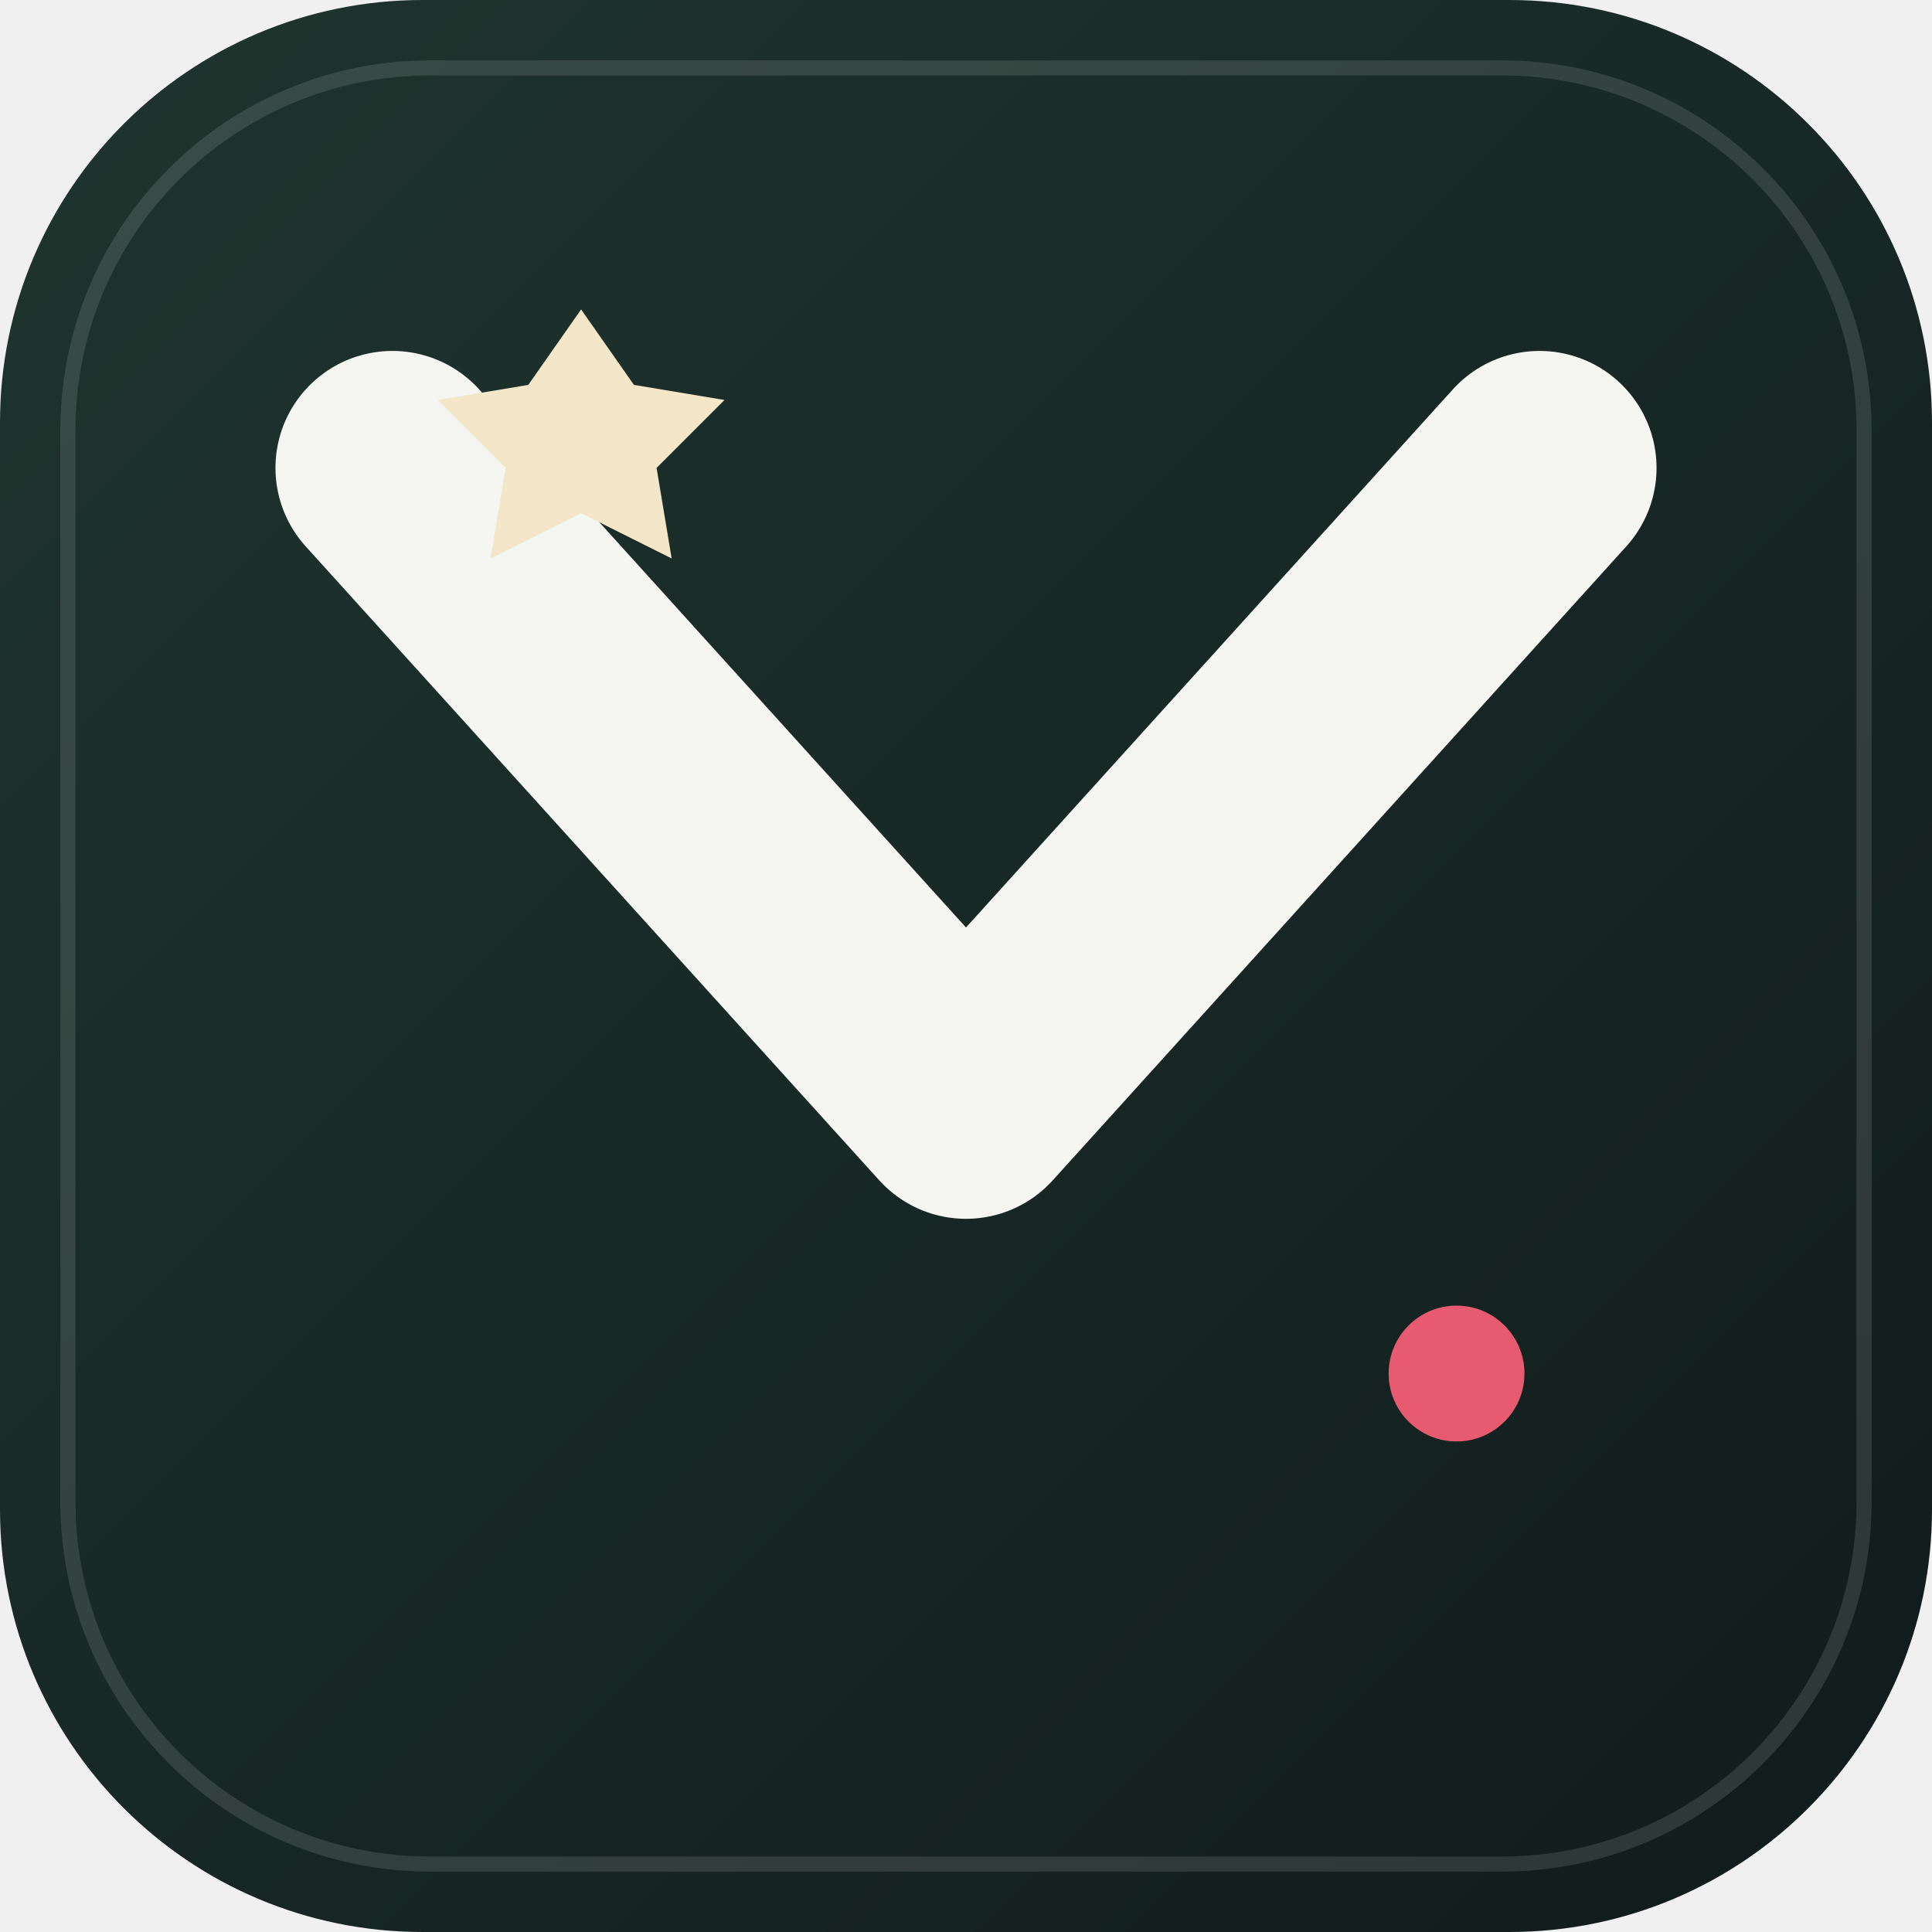
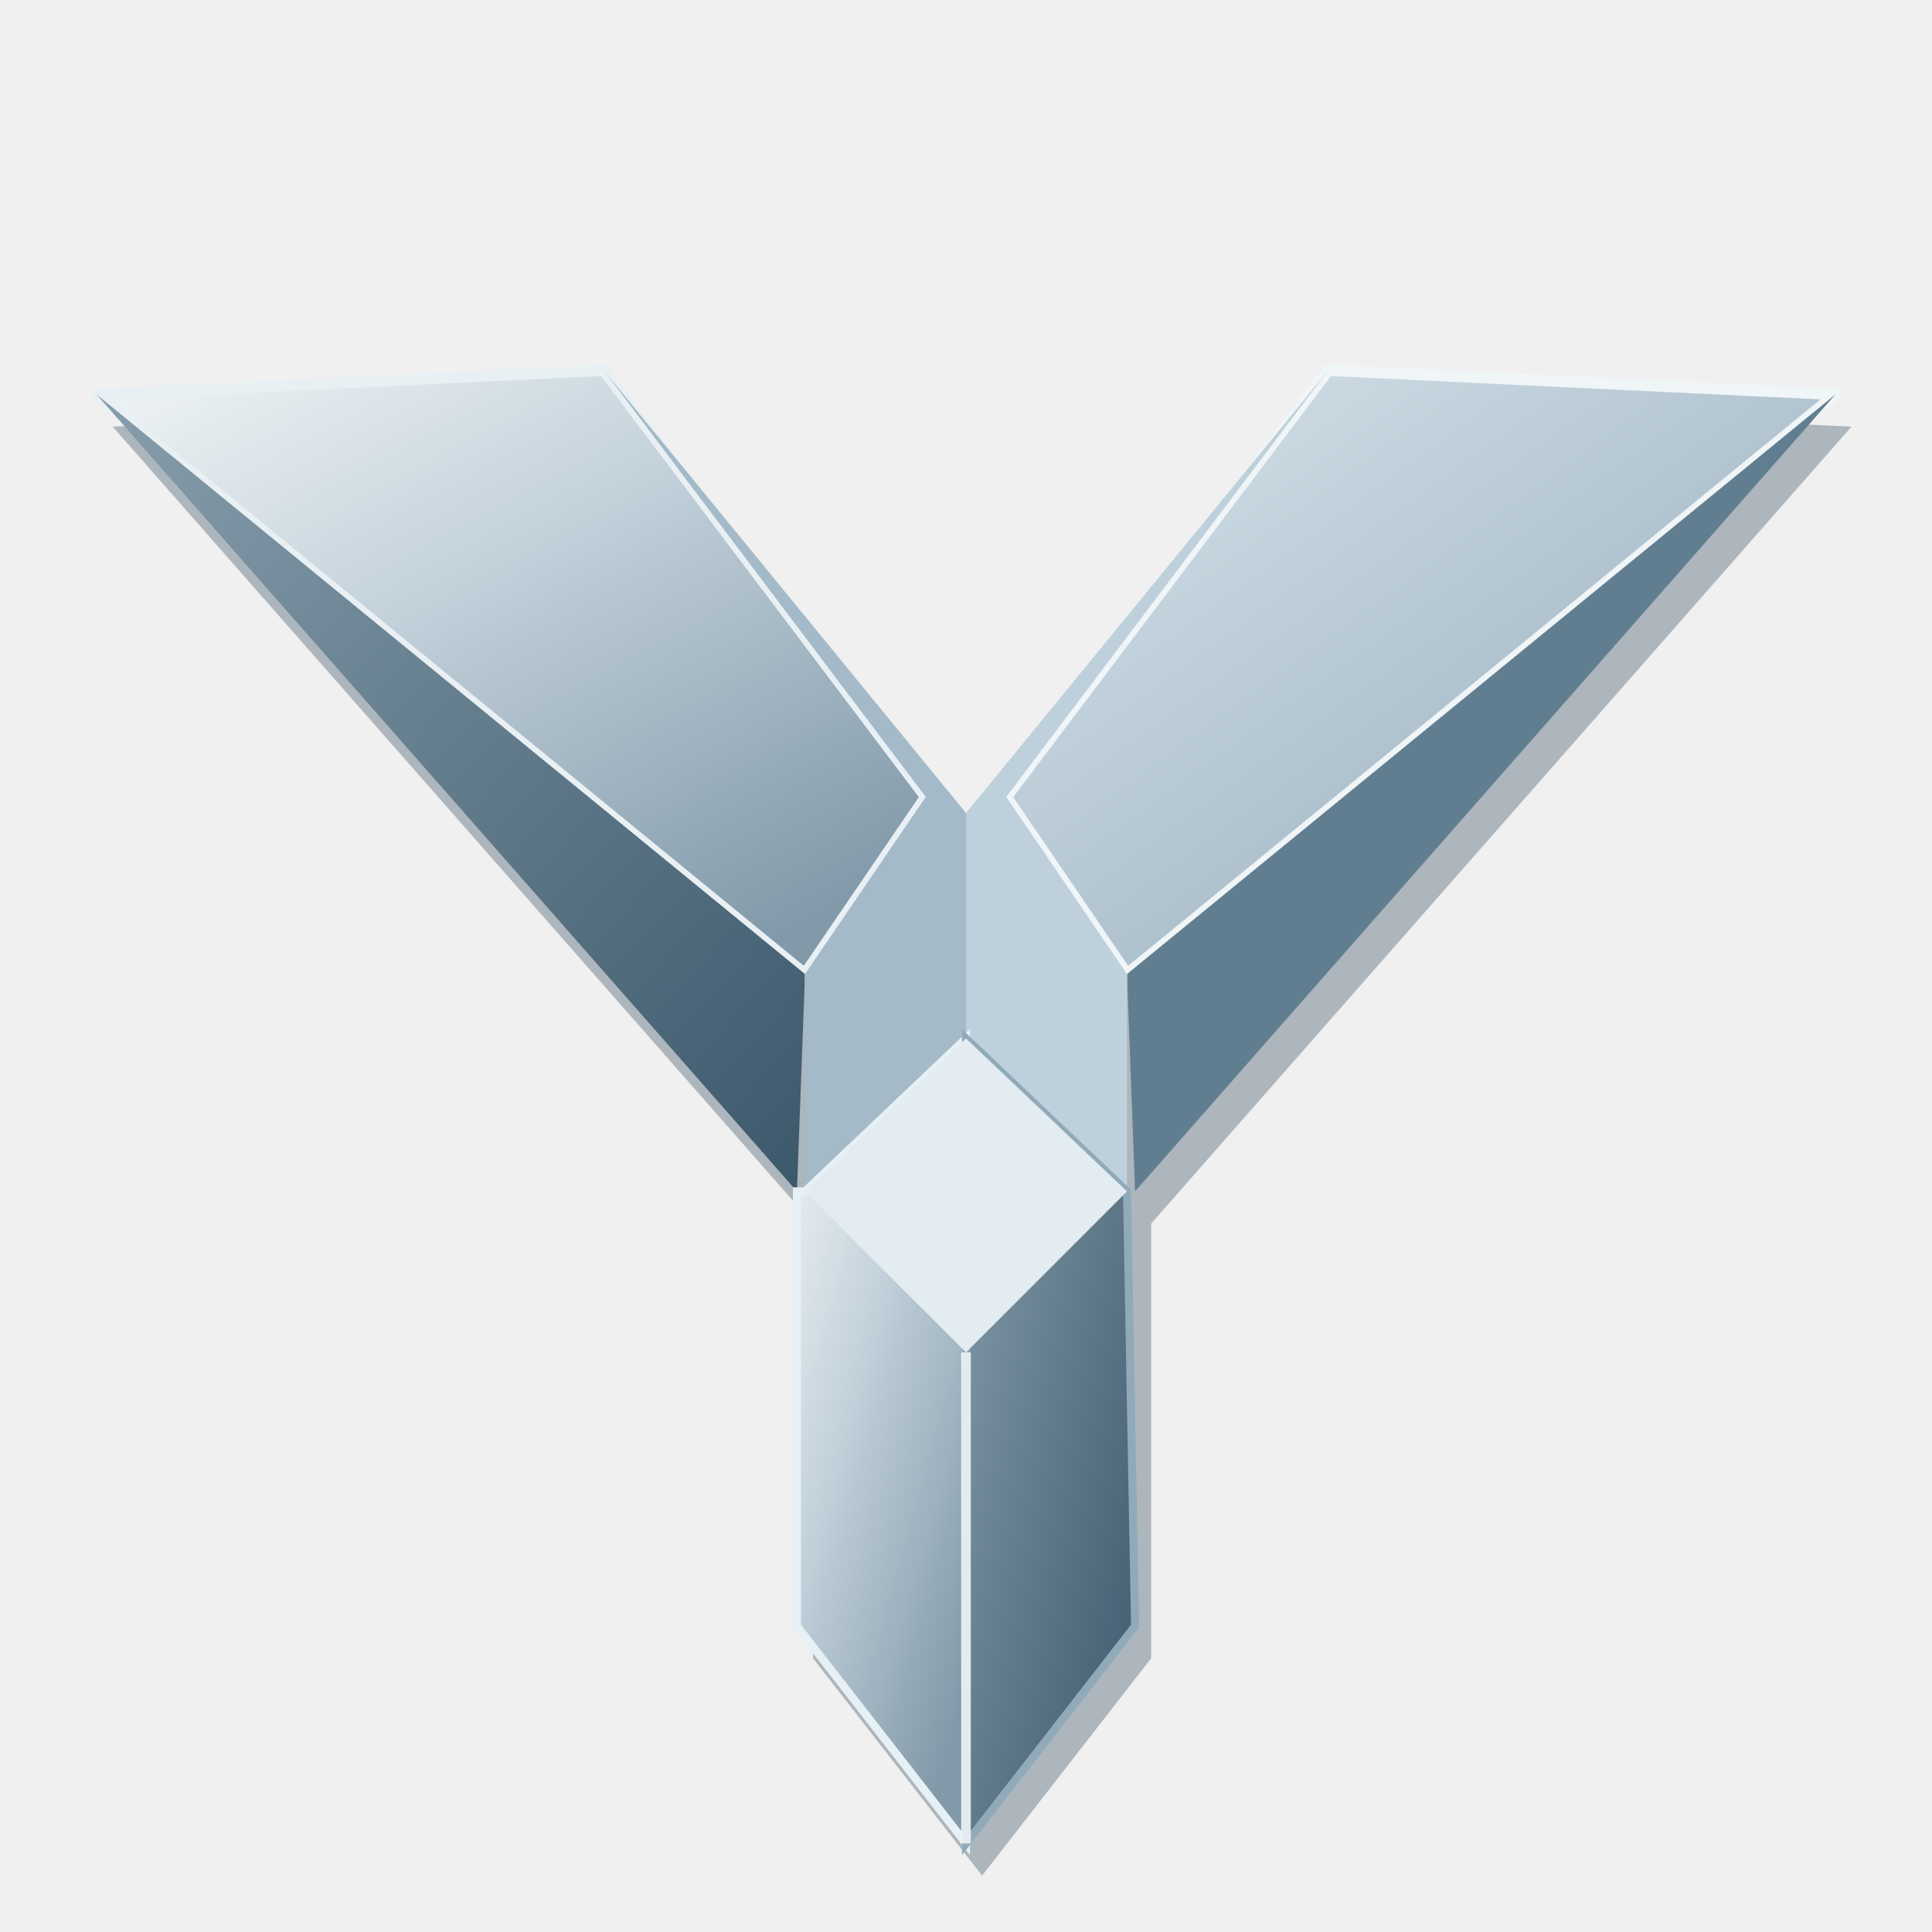
- <svg xmlns="http://www.w3.org/2000/svg" viewBox="0 0 256 256" role="img" aria-label="Yougata">
+ <svg xmlns="http://www.w3.org/2000/svg" viewBox="0 0 240 240" role="img" aria-labelledby="title desc">
  <defs>
-     <linearGradient id="bg" x1="0" y1="0" x2="1" y2="1">
-       <stop stop-color="#20352f" />
-       <stop offset="1" stop-color="#101b1b" />
+     <linearGradient id="silver" x1="0" y1="0" x2=".75" y2="1">
+       <stop stop-color="#f1f5f6" />
+       <stop offset=".4" stop-color="#c6d4dd" />
+       <stop offset="1" stop-color="#8199a9" />
    </linearGradient>
-     <linearGradient id="accent" x1="0" y1="0" x2="1" y2="1">
-       <stop stop-color="#ff8e92" />
-       <stop offset="1" stop-color="#d52f4b" />
+     <linearGradient id="edge" x1="0" y1="0" x2="1" y2="1">
+       <stop stop-color="#879eac" />
+       <stop offset="1" stop-color="#3c586b" />
+     </linearGradient>
+     <linearGradient id="right" x1="0" y1="0" x2="1" y2="1">
+       <stop stop-color="#d9e5ec" />
+       <stop offset="1" stop-color="#8da6b6" />
    </linearGradient>
  </defs>
-   <rect width="256" height="256" rx="56" fill="url(#bg)" />
-   <rect x="9" y="9" width="238" height="238" rx="48" fill="none" stroke="#ffffff" stroke-opacity=".12" stroke-width="2" />
-   <path d="M52 62L128 146L204 62" fill="none" stroke="#f5f6f1" stroke-width="31" stroke-linecap="round" stroke-linejoin="round" />
-   <path d="M128 144V198" fill="none" stroke="url(#accent)" stroke-width="31" stroke-linecap="round" />
-   <path d="M77 41L84 51L96 53L87 62L89 74L77 68L65 74L67 62L58 53L70 51Z" fill="#f3e6c9" />
-   <circle cx="193" cy="182" r="9" fill="#e75a70" />
+   <path d="M12 49 75 46 120 101 165 46 228 49 141 148 141 202 120 229 99 202 99 148Z" fill="#304a5d" opacity=".35" transform="translate(2 4)" />
+   <path d="M12 49 75 46 115 99 100 121Z" fill="url(#silver)" stroke="#e9f0f4" stroke-width="1.4" stroke-linejoin="round" />
+   <path d="M12 49 100 121 99 148 12 49Z" fill="url(#edge)" />
+   <path d="M75 46 120 101 120 129 100 148 100 121 115 99Z" fill="#a4bac8" />
+   <path d="M228 49 165 46 125 99 140 121Z" fill="url(#right)" stroke="#f0f5f7" stroke-width="1.4" stroke-linejoin="round" />
+   <path d="M228 49 140 121 141 148Z" fill="#617e90" />
+   <path d="M165 46 120 101 120 129 140 148 140 121 125 99Z" fill="#bed0db" />
+   <path d="M100 148 120 129 120 229 99 202 99 148Z" fill="url(#silver)" stroke="#e7f0f4" stroke-width="1" />
+   <path d="M120 129 140 148 141 202 120 229Z" fill="url(#edge)" stroke="#91aaba" stroke-width="1" />
+   <path d="M100 148 120 129 140 148 120 168Z" fill="#e2ecf1" />
+   <path d="M120 168 120 229" stroke="#f1f7f9" stroke-width="1.2" opacity=".85" />
</svg>
